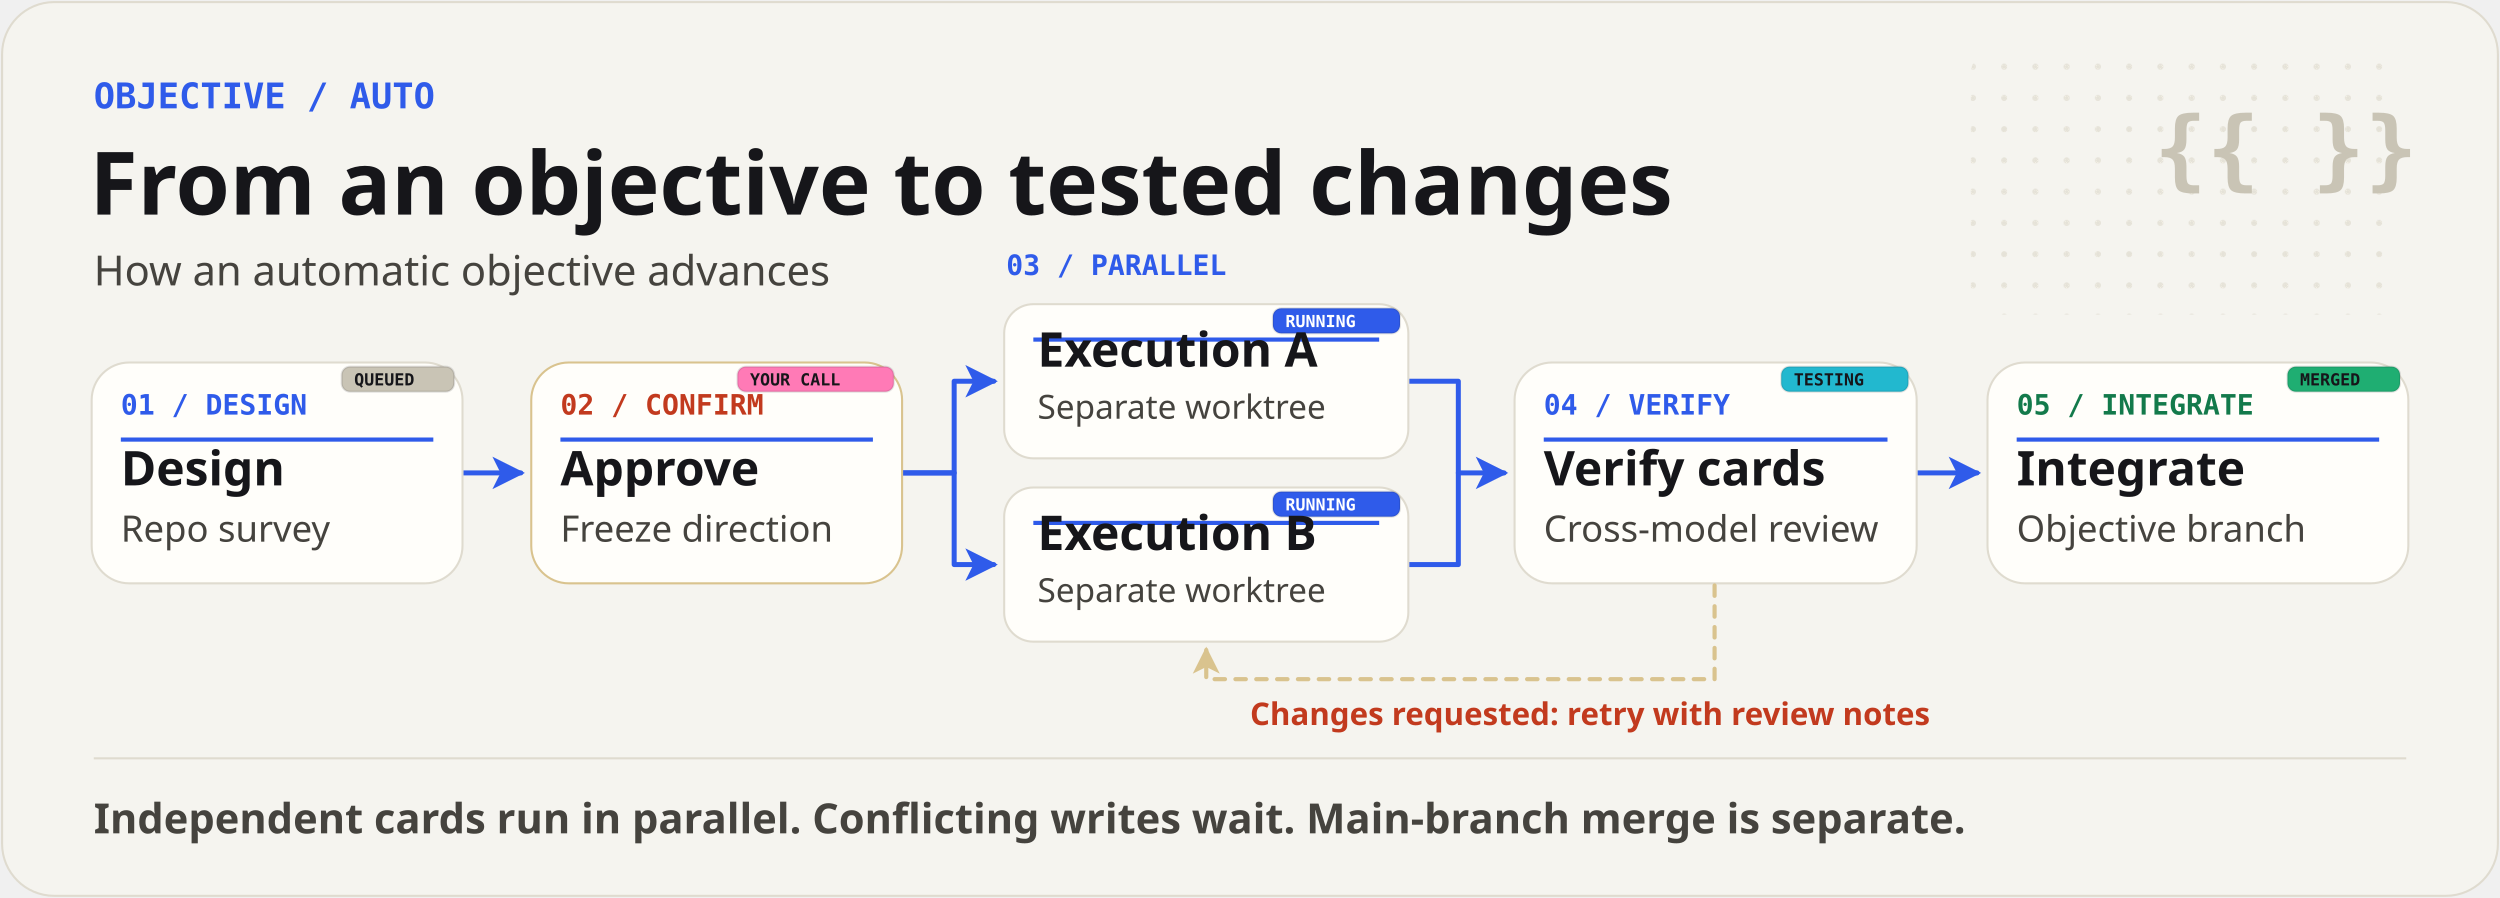
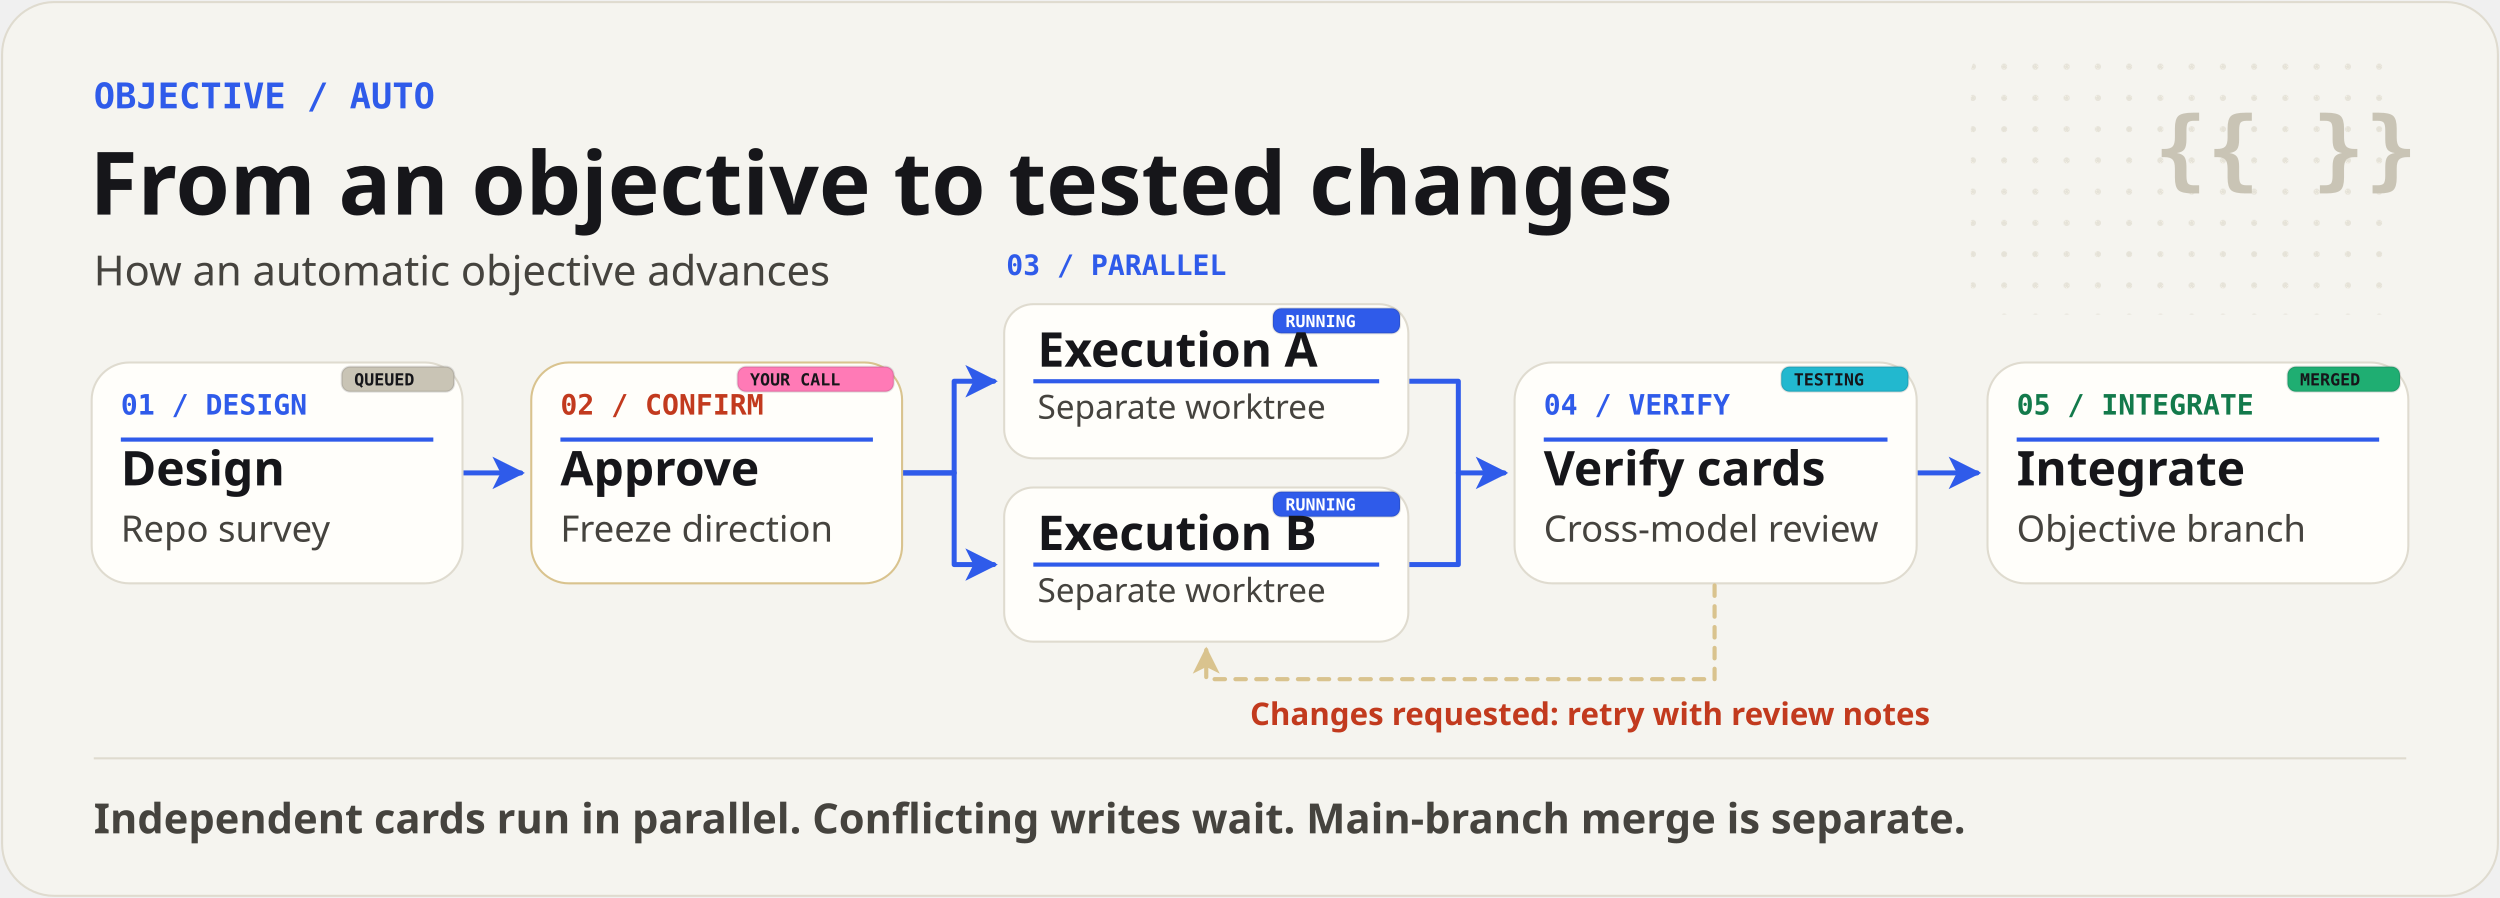
<svg xmlns="http://www.w3.org/2000/svg" width="1200" height="431" viewBox="0 0 1200 431" role="img" aria-labelledby="title description" xml:lang="en">
  <defs>
    <pattern id="dots" width="15" height="15" patternUnits="userSpaceOnUse">
      <circle cx="2" cy="2" r="1.45" fill="#DFDBCF" />
    </pattern>
    <marker id="arrow" viewBox="0 0 8 8" markerWidth="6.5" markerHeight="6.5" refX="7" refY="4" orient="auto-start-reverse">
      <path d="M0 0L8 4L0 8L2 4Z" fill="#2F5BEA" />
    </marker>
    <marker id="arrowWarm" viewBox="0 0 8 8" markerWidth="6.5" markerHeight="6.5" refX="7" refY="4" orient="auto-start-reverse">
      <path d="M0 0L8 4L0 8L2 4Z" fill="#D9C38E" />
    </marker>
  </defs>
  <rect x="1" y="1" width="1198" height="429" rx="25" fill="#F5F4EF" stroke="#DFDBCF" />
  <rect x="946" y="25" width="209" height="126" rx="10" fill="url(#dots)" opacity=".71" />
  <text x="1034" y="86" font-family="&quot;Geist Mono&quot;,ui-monospace,SFMono-Regular,Menlo,Consolas,monospace" font-size="42" font-weight="600" fill="#C9C4B5">{{  }}</text>
  <text x="45" y="52" font-family="&quot;Geist Mono&quot;,ui-monospace,SFMono-Regular,Menlo,Consolas,monospace" font-size="17" font-weight="730" fill="#2F5BEA">OBJECTIVE   /   AUTO</text>
  <text x="43" y="103" font-family="&quot;Manrope&quot;,&quot;PingFang SC&quot;,&quot;Noto Sans SC&quot;,&quot;Hiragino Sans GB&quot;,sans-serif" font-size="42" font-weight="750" fill="#16161A">From an objective to tested changes</text>
  <text x="45" y="137" font-family="&quot;Manrope&quot;,&quot;PingFang SC&quot;,&quot;Noto Sans SC&quot;,&quot;Hiragino Sans GB&quot;,sans-serif" font-size="20" font-weight="480" fill="#45433E">How an automatic objective advances</text>
  <text x="483" y="132" font-family="&quot;Geist Mono&quot;,ui-monospace,SFMono-Regular,Menlo,Consolas,monospace" font-size="13.5" font-weight="700" fill="#2F5BEA">03 / PARALLEL</text>
  <path d="M222 227 H250" fill="none" stroke="#2F5BEA" stroke-width="2.4" stroke-linecap="round" stroke-linejoin="round" marker-end="url(#arrow)" />
  <path d="M433 227 H458 V183 H477" fill="none" stroke="#2F5BEA" stroke-width="2.4" stroke-linecap="round" stroke-linejoin="round" marker-end="url(#arrow)" />
  <path d="M433 227 H458 V271 H477" fill="none" stroke="#2F5BEA" stroke-width="2.4" stroke-linecap="round" stroke-linejoin="round" marker-end="url(#arrow)" />
  <path d="M676 183 H700 V227 H722" fill="none" stroke="#2F5BEA" stroke-width="2.4" stroke-linecap="round" stroke-linejoin="round" marker-end="url(#arrow)" />
  <path d="M676 271 H700 V227" fill="none" stroke="#2F5BEA" stroke-width="2.4" stroke-linecap="round" stroke-linejoin="round" />
  <path d="M920 227 H949" fill="none" stroke="#2F5BEA" stroke-width="2.4" stroke-linecap="round" stroke-linejoin="round" marker-end="url(#arrow)" />
  <rect x="44" y="174" width="178" height="106" rx="18" fill="#FFFEFA" stroke="#DFDBCF" />
  <rect x="164" y="176" width="54" height="12" rx="4" fill="#C9C4B5" stroke="#16161A" stroke-opacity="0.12" />
  <text x="170" y="185" font-family="&quot;Geist Mono&quot;,ui-monospace,monospace" font-size="8" font-weight="700" fill="#16161A">QUEUED</text>
  <rect x="58" y="210" width="150" height="2" fill="#2F5BEA" />
  <text x="58" y="199" font-family="&quot;Geist Mono&quot;,ui-monospace,SFMono-Regular,Menlo,Consolas,monospace" font-size="13.5" font-weight="700" fill="#2F5BEA">01 / DESIGN</text>
  <text x="58" y="233" font-family="&quot;Manrope&quot;,&quot;PingFang SC&quot;,&quot;Noto Sans SC&quot;,&quot;Hiragino Sans GB&quot;,sans-serif" font-size="23" font-weight="720" fill="#16161A">Design</text>
  <text x="58" y="260" font-family="&quot;Manrope&quot;,&quot;PingFang SC&quot;,&quot;Noto Sans SC&quot;,&quot;Hiragino Sans GB&quot;,sans-serif" font-size="17.5" font-weight="490" fill="#45433E">Repo survey</text>
  <rect x="255" y="174" width="178" height="106" rx="18" fill="#FFFEFA" stroke="#D9C38E" />
  <rect x="354" y="176" width="75" height="12" rx="4" fill="#FF7AB6" stroke="#16161A" stroke-opacity="0.12" />
  <text x="360" y="185" font-family="&quot;Geist Mono&quot;,ui-monospace,monospace" font-size="8" font-weight="700" fill="#16161A">YOUR CALL</text>
  <rect x="269" y="210" width="150" height="2" fill="#2F5BEA" />
  <text x="269" y="199" font-family="&quot;Geist Mono&quot;,ui-monospace,SFMono-Regular,Menlo,Consolas,monospace" font-size="13.5" font-weight="700" fill="#C23A1E">02 / CONFIRM</text>
  <text x="269" y="233" font-family="&quot;Manrope&quot;,&quot;PingFang SC&quot;,&quot;Noto Sans SC&quot;,&quot;Hiragino Sans GB&quot;,sans-serif" font-size="23" font-weight="720" fill="#16161A">Approve</text>
  <text x="269" y="260" font-family="&quot;Manrope&quot;,&quot;PingFang SC&quot;,&quot;Noto Sans SC&quot;,&quot;Hiragino Sans GB&quot;,sans-serif" font-size="17.5" font-weight="490" fill="#45433E">Freeze direction</text>
  <rect x="727" y="174" width="193" height="106" rx="18" fill="#FFFEFA" stroke="#DFDBCF" />
  <rect x="855" y="176" width="61" height="12" rx="4" fill="#22B8CF" stroke="#16161A" stroke-opacity="0.12" />
  <text x="861" y="185" font-family="&quot;Geist Mono&quot;,ui-monospace,monospace" font-size="8" font-weight="700" fill="#16161A">TESTING</text>
  <rect x="741" y="210" width="165" height="2" fill="#2F5BEA" />
  <text x="741" y="199" font-family="&quot;Geist Mono&quot;,ui-monospace,SFMono-Regular,Menlo,Consolas,monospace" font-size="13.5" font-weight="700" fill="#2F5BEA">04 / VERIFY</text>
  <text x="741" y="233" font-family="&quot;Manrope&quot;,&quot;PingFang SC&quot;,&quot;Noto Sans SC&quot;,&quot;Hiragino Sans GB&quot;,sans-serif" font-size="23" font-weight="720" fill="#16161A">Verify cards</text>
  <text x="741" y="260" font-family="&quot;Manrope&quot;,&quot;PingFang SC&quot;,&quot;Noto Sans SC&quot;,&quot;Hiragino Sans GB&quot;,sans-serif" font-size="17.5" font-weight="490" fill="#45433E">Cross-model review</text>
  <rect x="954" y="174" width="202" height="106" rx="18" fill="#FFFEFA" stroke="#DFDBCF" />
  <rect x="1098" y="176" width="54" height="12" rx="4" fill="#1FAE72" stroke="#16161A" stroke-opacity="0.12" />
  <text x="1104" y="185" font-family="&quot;Geist Mono&quot;,ui-monospace,monospace" font-size="8" font-weight="700" fill="#16161A">MERGED</text>
  <rect x="968" y="210" width="174" height="2" fill="#2F5BEA" />
  <text x="968" y="199" font-family="&quot;Geist Mono&quot;,ui-monospace,SFMono-Regular,Menlo,Consolas,monospace" font-size="13.5" font-weight="700" fill="#137A4B">05 / INTEGRATE</text>
  <text x="968" y="233" font-family="&quot;Manrope&quot;,&quot;PingFang SC&quot;,&quot;Noto Sans SC&quot;,&quot;Hiragino Sans GB&quot;,sans-serif" font-size="23" font-weight="720" fill="#16161A">Integrate</text>
  <text x="968" y="260" font-family="&quot;Manrope&quot;,&quot;PingFang SC&quot;,&quot;Noto Sans SC&quot;,&quot;Hiragino Sans GB&quot;,sans-serif" font-size="17.5" font-weight="490" fill="#45433E">Objective branch</text>
  <rect x="482" y="146" width="194" height="74" rx="14" fill="#FFFEFA" stroke="#DFDBCF" />
  <rect x="611" y="148" width="61" height="12" rx="4" fill="#2F5BEA" stroke="#16161A" stroke-opacity="0.12" />
  <text x="617" y="157" font-family="&quot;Geist Mono&quot;,ui-monospace,monospace" font-size="8" font-weight="700" fill="#FFFFFF">RUNNING</text>
-   <rect x="496" y="162" width="166" height="2" fill="#2F5BEA" />
+   <rect x="496" y="182" width="166" height="2" fill="#2F5BEA" />
  <text x="498" y="176" font-family="&quot;Manrope&quot;,&quot;PingFang SC&quot;,&quot;Noto Sans SC&quot;,&quot;Hiragino Sans GB&quot;,sans-serif" font-size="23" font-weight="730" fill="#16161A">Execution A</text>
  <text x="498" y="201" font-family="&quot;Manrope&quot;,&quot;PingFang SC&quot;,&quot;Noto Sans SC&quot;,&quot;Hiragino Sans GB&quot;,sans-serif" font-size="16" font-weight="490" fill="#45433E">Separate worktree</text>
  <rect x="482" y="234" width="194" height="74" rx="14" fill="#FFFEFA" stroke="#DFDBCF" />
  <rect x="611" y="236" width="61" height="12" rx="4" fill="#2F5BEA" stroke="#16161A" stroke-opacity="0.12" />
  <text x="617" y="245" font-family="&quot;Geist Mono&quot;,ui-monospace,monospace" font-size="8" font-weight="700" fill="#FFFFFF">RUNNING</text>
-   <rect x="496" y="250" width="166" height="2" fill="#2F5BEA" />
+   <rect x="496" y="270" width="166" height="2" fill="#2F5BEA" />
  <text x="498" y="264" font-family="&quot;Manrope&quot;,&quot;PingFang SC&quot;,&quot;Noto Sans SC&quot;,&quot;Hiragino Sans GB&quot;,sans-serif" font-size="23" font-weight="730" fill="#16161A">Execution B</text>
  <text x="498" y="289" font-family="&quot;Manrope&quot;,&quot;PingFang SC&quot;,&quot;Noto Sans SC&quot;,&quot;Hiragino Sans GB&quot;,sans-serif" font-size="16" font-weight="490" fill="#45433E">Separate worktree</text>
  <path d="M823 281 V326 H579 V312" fill="none" stroke="#D9C38E" stroke-width="2" stroke-dasharray="5 5" stroke-linecap="round" stroke-linejoin="round" marker-end="url(#arrowWarm)" />
  <text x="600" y="348" font-family="&quot;Manrope&quot;,&quot;PingFang SC&quot;,&quot;Noto Sans SC&quot;,&quot;Hiragino Sans GB&quot;,sans-serif" font-size="15" font-weight="600" fill="#C23A1E">Changes requested: retry with review notes</text>
  <path d="M45 364 H1155" stroke="#DFDBCF" />
  <text x="45" y="400" font-family="&quot;Manrope&quot;,&quot;PingFang SC&quot;,&quot;Noto Sans SC&quot;,&quot;Hiragino Sans GB&quot;,sans-serif" font-size="20" font-weight="570" fill="#45433E">Independent cards run in parallel. Conflicting writes wait. Main-branch merge is separate.</text>
</svg>
